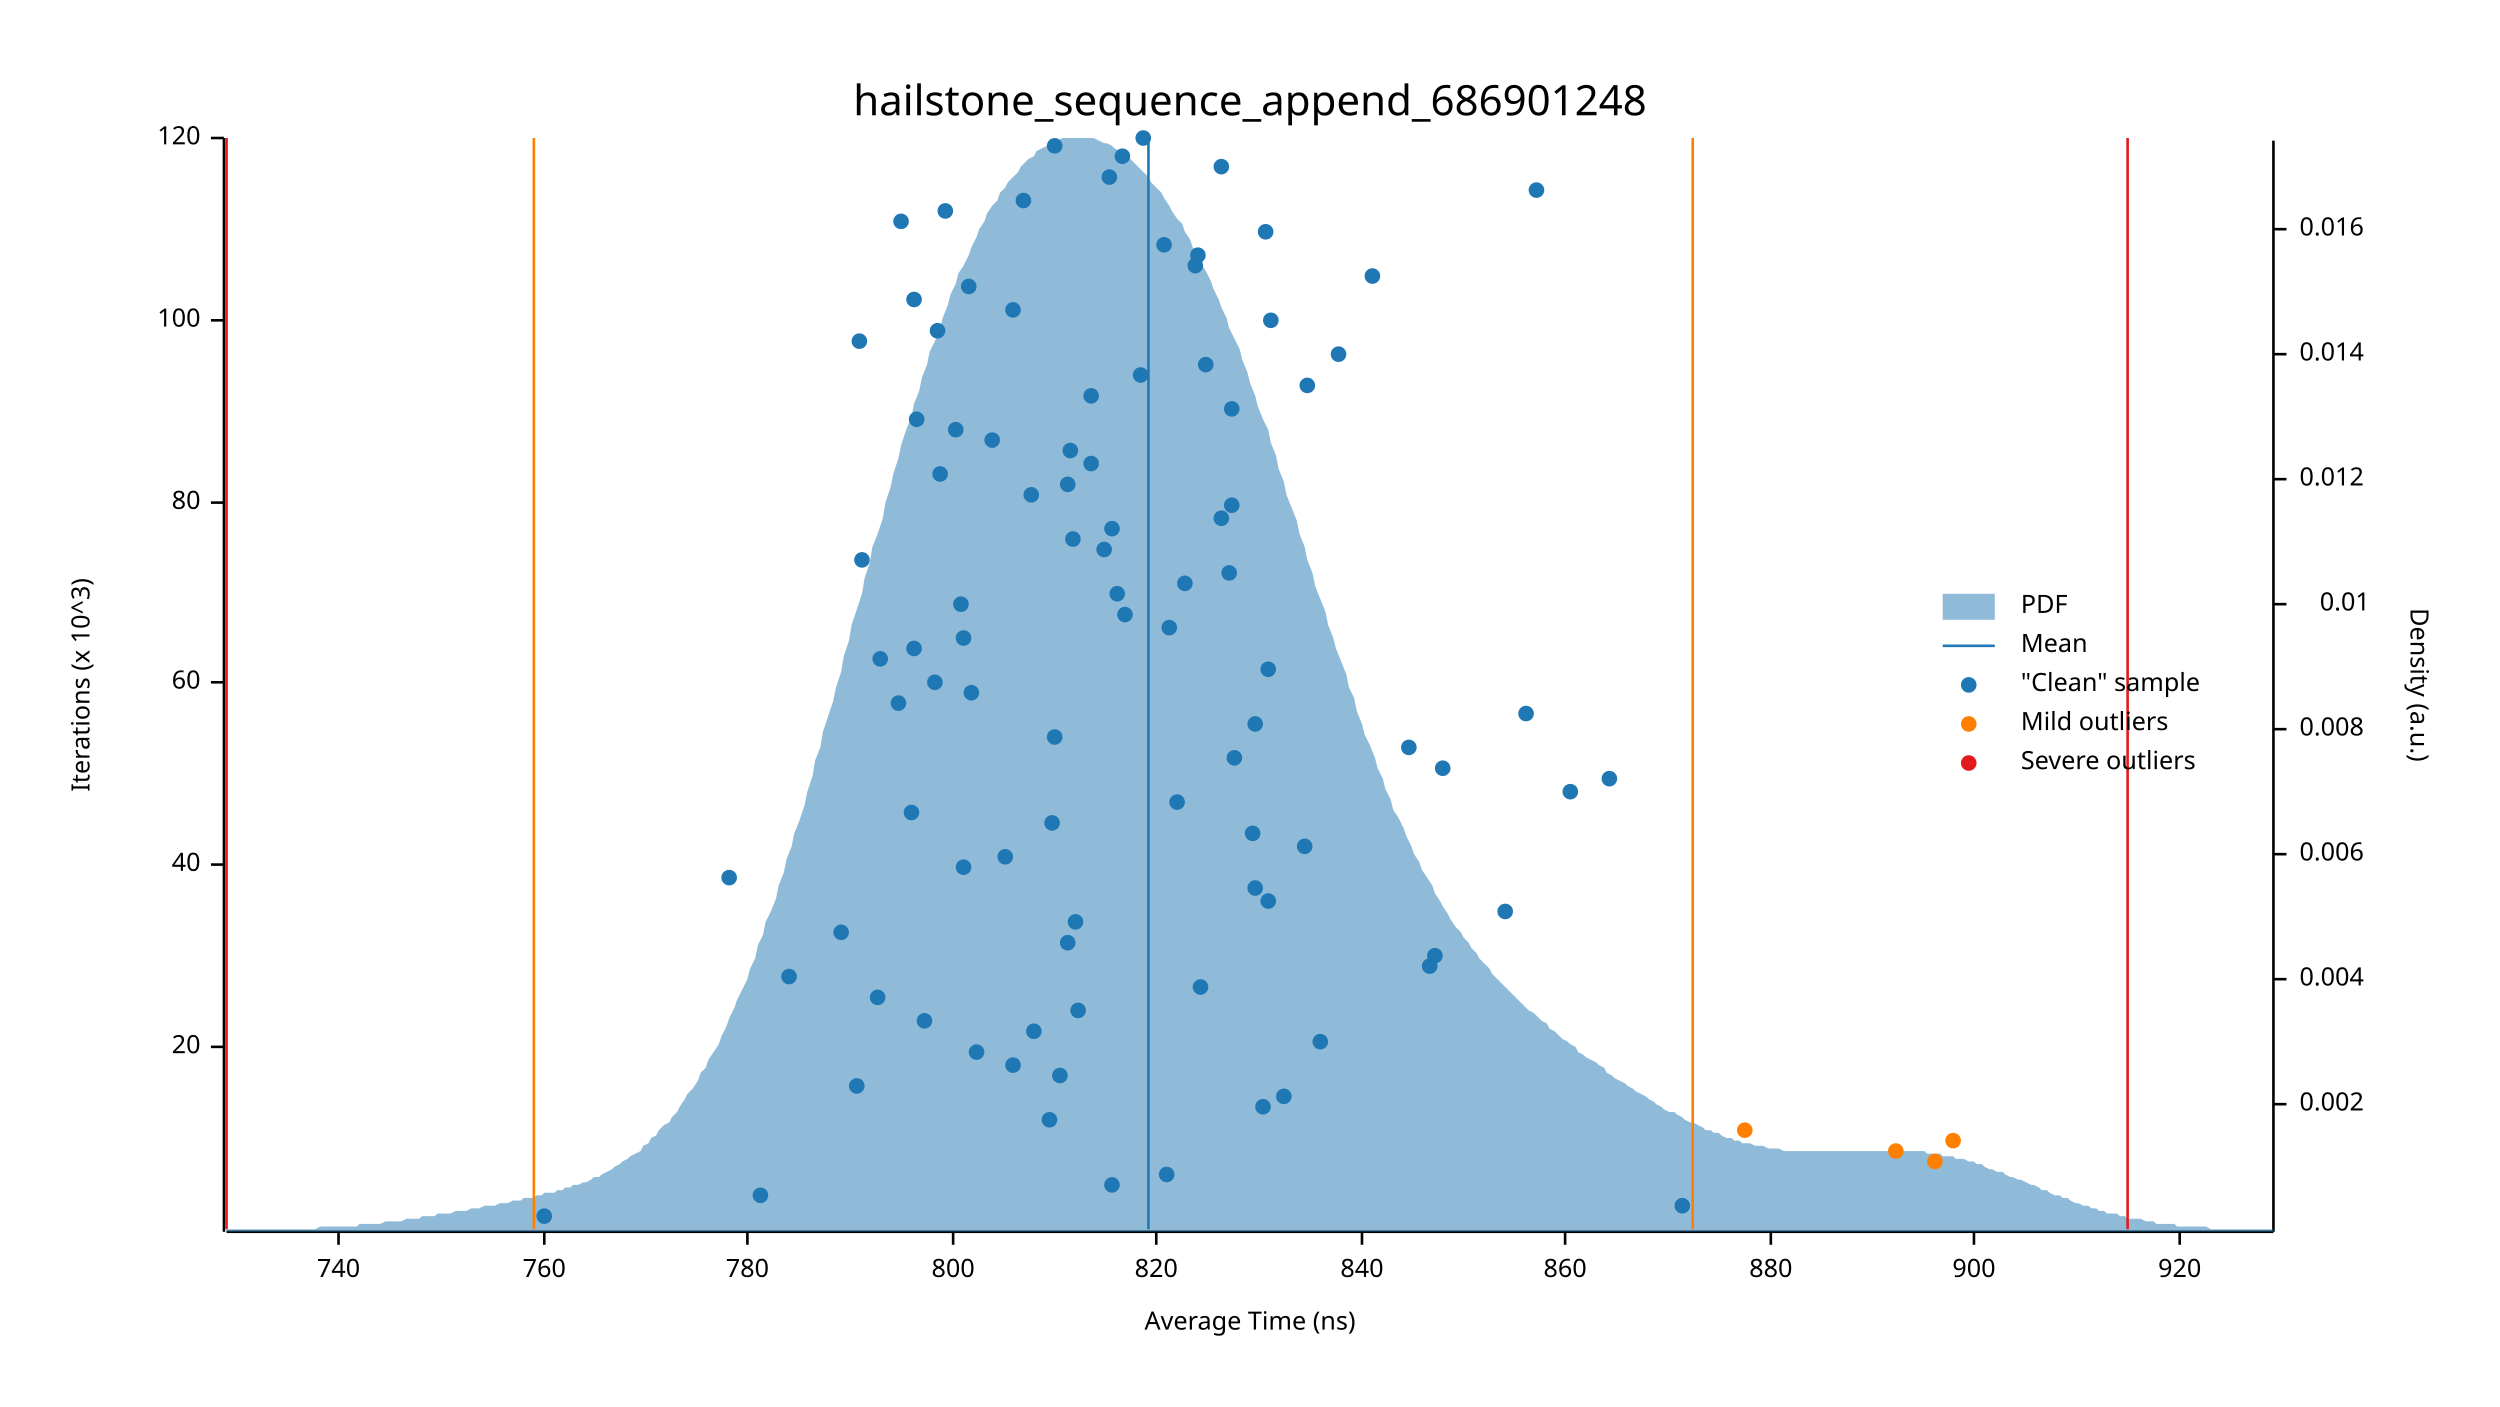
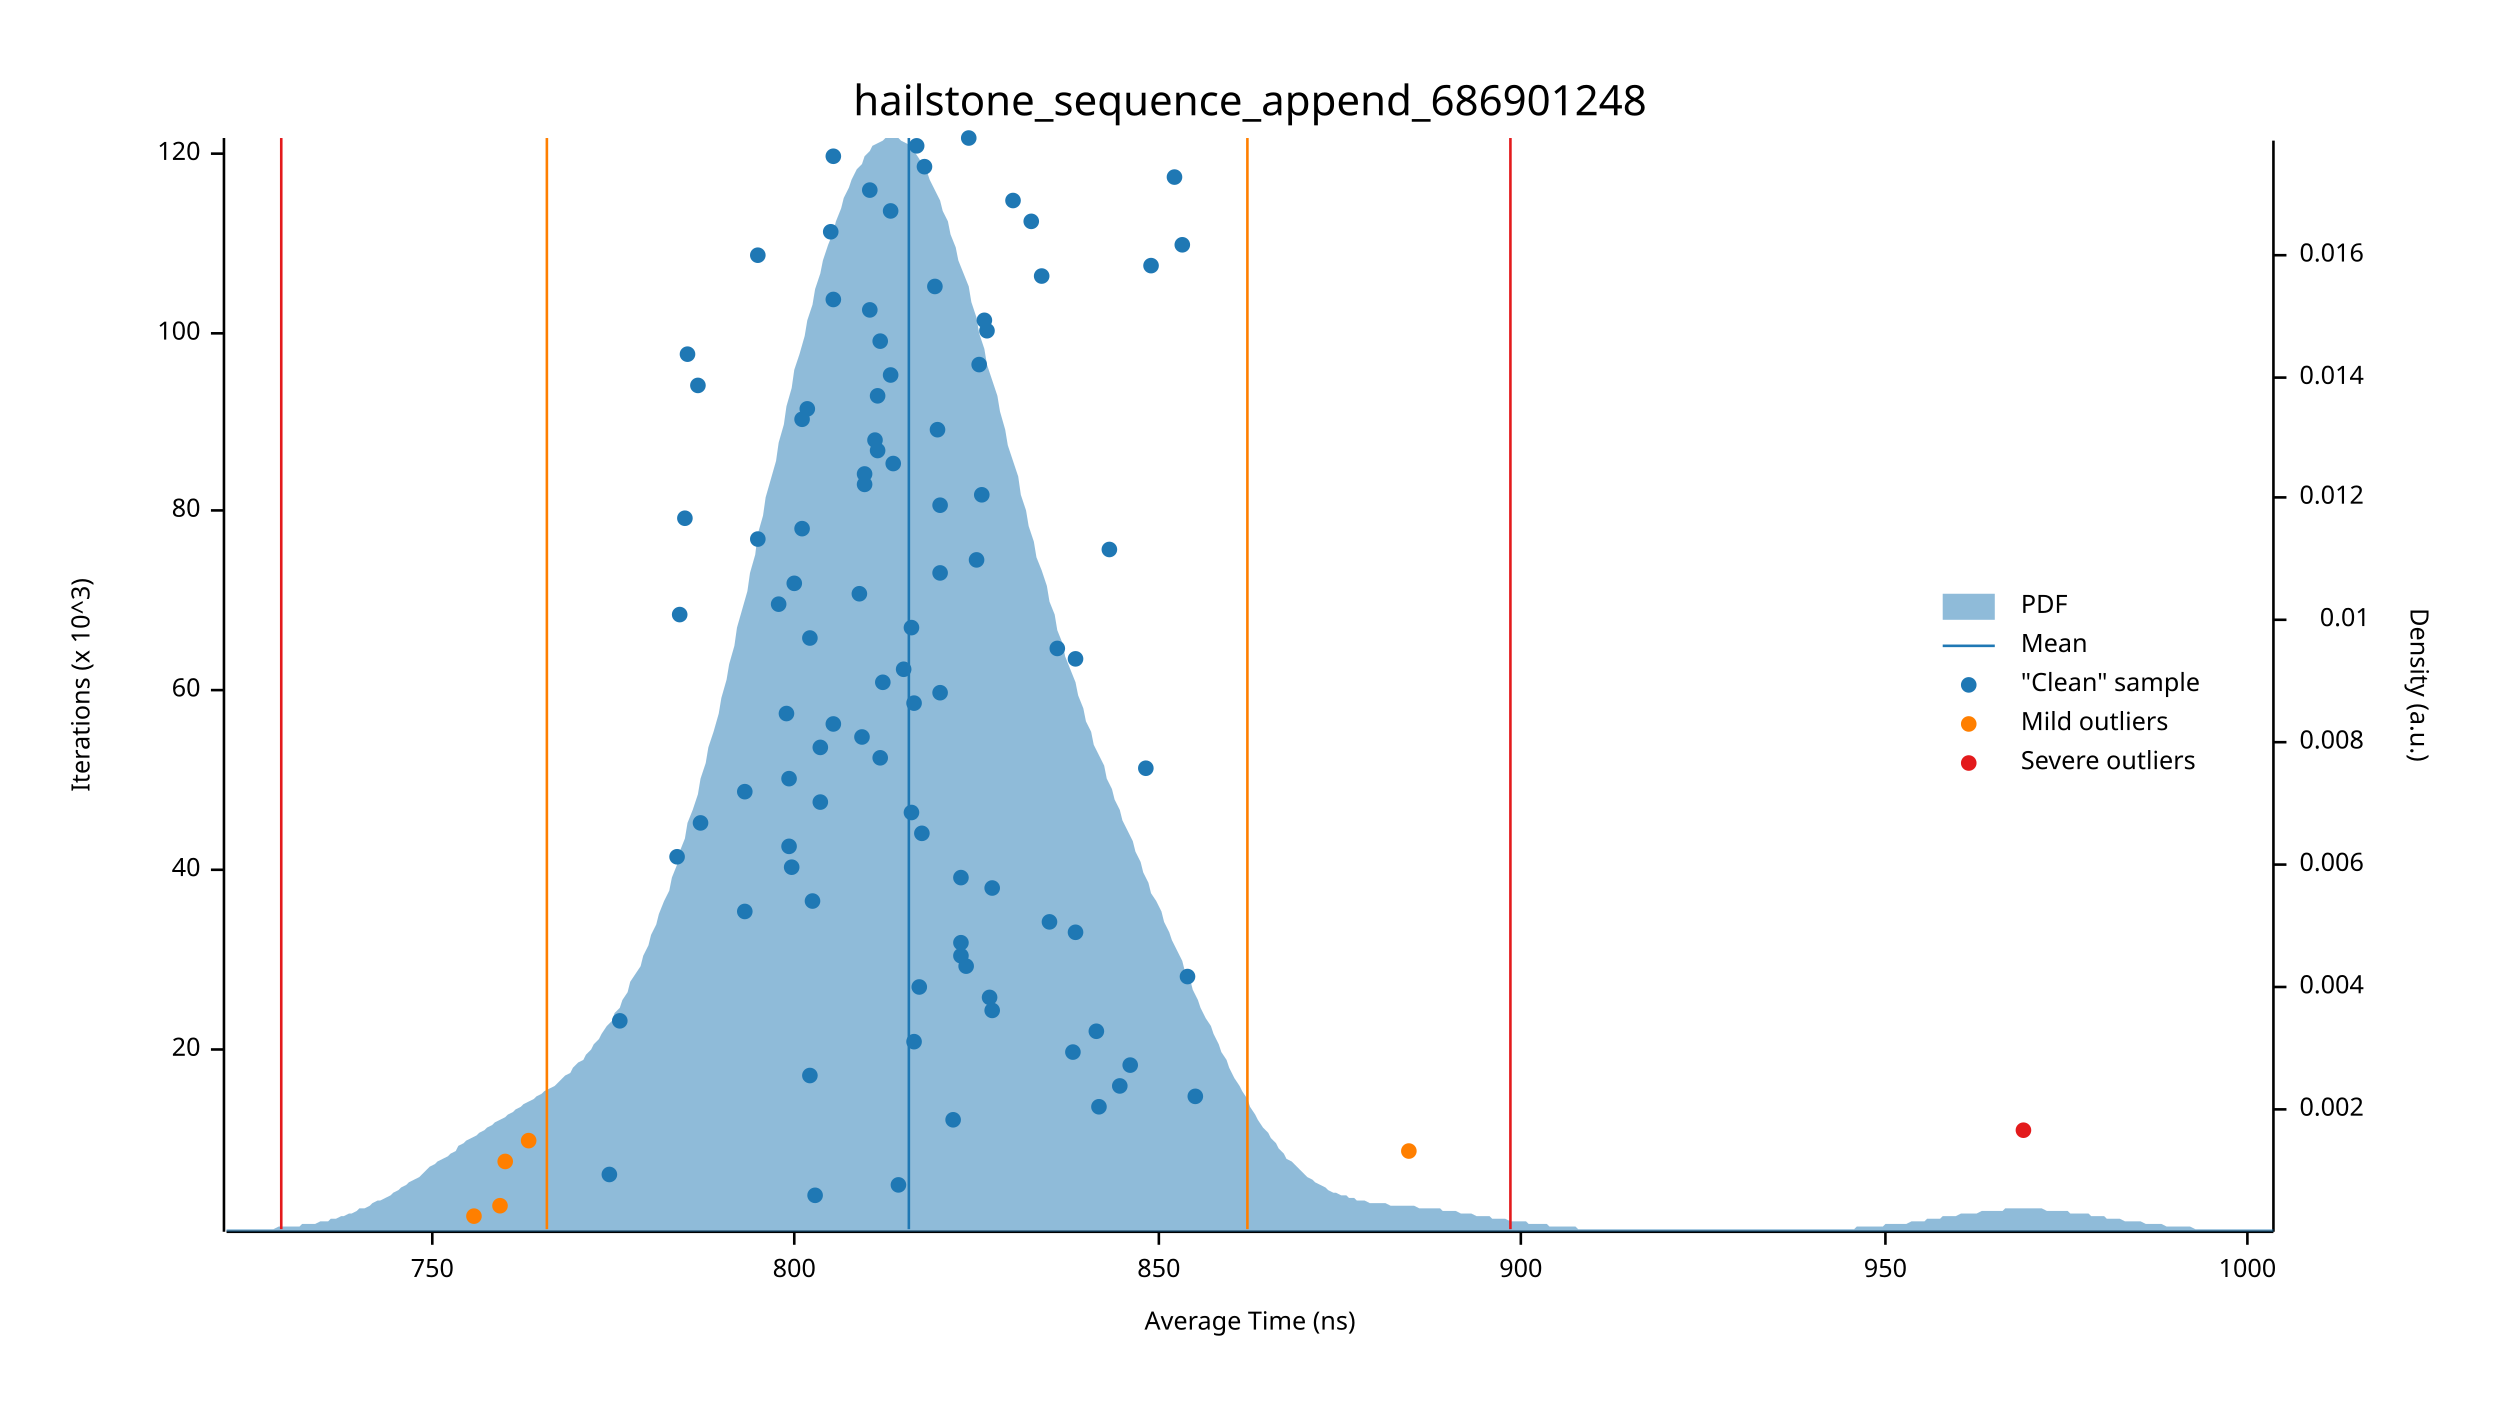
<svg xmlns="http://www.w3.org/2000/svg" width="960" height="540" viewBox="0 0 960 540">
  <text x="480" y="32" dy="0.76em" text-anchor="middle" font-family="sans-serif" font-size="16.129" opacity="1" fill="#000000">
hailstone_sequence_append_686901248
</text>
  <text x="27" y="263" dy="0.76em" text-anchor="middle" font-family="sans-serif" font-size="9.677" opacity="1" fill="#000000" transform="rotate(270, 27, 263)">
Iterations (x 10^3)
</text>
  <text x="480" y="513" dy="-0.5ex" text-anchor="middle" font-family="sans-serif" font-size="9.677" opacity="1" fill="#000000">
Average Time (ns)
</text>
  <polyline fill="none" opacity="1" stroke="#000000" stroke-width="1" points="86,53 86,473 " />
-   <text x="77" y="402" dy="0.5ex" text-anchor="end" font-family="sans-serif" font-size="9.677" opacity="1" fill="#000000">
+   <text x="77" y="403" dy="0.5ex" text-anchor="end" font-family="sans-serif" font-size="9.677" opacity="1" fill="#000000">
20
</text>
-   <polyline fill="none" opacity="1" stroke="#000000" stroke-width="1" points="81,402 86,402 " />
-   <text x="77" y="332" dy="0.5ex" text-anchor="end" font-family="sans-serif" font-size="9.677" opacity="1" fill="#000000">
+   <polyline fill="none" opacity="1" stroke="#000000" stroke-width="1" points="81,403 86,403 " />
+   <text x="77" y="334" dy="0.5ex" text-anchor="end" font-family="sans-serif" font-size="9.677" opacity="1" fill="#000000">
40
</text>
-   <polyline fill="none" opacity="1" stroke="#000000" stroke-width="1" points="81,332 86,332 " />
-   <text x="77" y="262" dy="0.5ex" text-anchor="end" font-family="sans-serif" font-size="9.677" opacity="1" fill="#000000">
+   <polyline fill="none" opacity="1" stroke="#000000" stroke-width="1" points="81,334 86,334 " />
+   <text x="77" y="265" dy="0.5ex" text-anchor="end" font-family="sans-serif" font-size="9.677" opacity="1" fill="#000000">
60
</text>
-   <polyline fill="none" opacity="1" stroke="#000000" stroke-width="1" points="81,262 86,262 " />
-   <text x="77" y="193" dy="0.5ex" text-anchor="end" font-family="sans-serif" font-size="9.677" opacity="1" fill="#000000">
+   <polyline fill="none" opacity="1" stroke="#000000" stroke-width="1" points="81,265 86,265 " />
+   <text x="77" y="196" dy="0.5ex" text-anchor="end" font-family="sans-serif" font-size="9.677" opacity="1" fill="#000000">
80
</text>
-   <polyline fill="none" opacity="1" stroke="#000000" stroke-width="1" points="81,193 86,193 " />
-   <text x="77" y="123" dy="0.5ex" text-anchor="end" font-family="sans-serif" font-size="9.677" opacity="1" fill="#000000">
+   <polyline fill="none" opacity="1" stroke="#000000" stroke-width="1" points="81,196 86,196 " />
+   <text x="77" y="128" dy="0.5ex" text-anchor="end" font-family="sans-serif" font-size="9.677" opacity="1" fill="#000000">
100
</text>
-   <polyline fill="none" opacity="1" stroke="#000000" stroke-width="1" points="81,123 86,123 " />
-   <text x="77" y="53" dy="0.5ex" text-anchor="end" font-family="sans-serif" font-size="9.677" opacity="1" fill="#000000">
+   <polyline fill="none" opacity="1" stroke="#000000" stroke-width="1" points="81,128 86,128 " />
+   <text x="77" y="59" dy="0.5ex" text-anchor="end" font-family="sans-serif" font-size="9.677" opacity="1" fill="#000000">
120
</text>
-   <polyline fill="none" opacity="1" stroke="#000000" stroke-width="1" points="81,53 86,53 " />
+   <polyline fill="none" opacity="1" stroke="#000000" stroke-width="1" points="81,59 86,59 " />
  <polyline fill="none" opacity="1" stroke="#000000" stroke-width="1" points="87,473 873,473 " />
-   <text x="130" y="483" dy="0.76em" text-anchor="middle" font-family="sans-serif" font-size="9.677" opacity="1" fill="#000000">
- 740
- </text>
-   <polyline fill="none" opacity="1" stroke="#000000" stroke-width="1" points="130,473 130,478 " />
-   <text x="209" y="483" dy="0.76em" text-anchor="middle" font-family="sans-serif" font-size="9.677" opacity="1" fill="#000000">
- 760
- </text>
-   <polyline fill="none" opacity="1" stroke="#000000" stroke-width="1" points="209,473 209,478 " />
-   <text x="287" y="483" dy="0.76em" text-anchor="middle" font-family="sans-serif" font-size="9.677" opacity="1" fill="#000000">
- 780
- </text>
-   <polyline fill="none" opacity="1" stroke="#000000" stroke-width="1" points="287,473 287,478 " />
-   <text x="366" y="483" dy="0.76em" text-anchor="middle" font-family="sans-serif" font-size="9.677" opacity="1" fill="#000000">
+   <text x="166" y="483" dy="0.76em" text-anchor="middle" font-family="sans-serif" font-size="9.677" opacity="1" fill="#000000">
+ 750
+ </text>
+   <polyline fill="none" opacity="1" stroke="#000000" stroke-width="1" points="166,473 166,478 " />
+   <text x="305" y="483" dy="0.76em" text-anchor="middle" font-family="sans-serif" font-size="9.677" opacity="1" fill="#000000">
800
</text>
-   <polyline fill="none" opacity="1" stroke="#000000" stroke-width="1" points="366,473 366,478 " />
-   <text x="444" y="483" dy="0.76em" text-anchor="middle" font-family="sans-serif" font-size="9.677" opacity="1" fill="#000000">
- 820
- </text>
-   <polyline fill="none" opacity="1" stroke="#000000" stroke-width="1" points="444,473 444,478 " />
-   <text x="523" y="483" dy="0.76em" text-anchor="middle" font-family="sans-serif" font-size="9.677" opacity="1" fill="#000000">
- 840
- </text>
-   <polyline fill="none" opacity="1" stroke="#000000" stroke-width="1" points="523,473 523,478 " />
-   <text x="601" y="483" dy="0.76em" text-anchor="middle" font-family="sans-serif" font-size="9.677" opacity="1" fill="#000000">
- 860
- </text>
-   <polyline fill="none" opacity="1" stroke="#000000" stroke-width="1" points="601,473 601,478 " />
-   <text x="680" y="483" dy="0.76em" text-anchor="middle" font-family="sans-serif" font-size="9.677" opacity="1" fill="#000000">
- 880
- </text>
-   <polyline fill="none" opacity="1" stroke="#000000" stroke-width="1" points="680,473 680,478 " />
-   <text x="758" y="483" dy="0.76em" text-anchor="middle" font-family="sans-serif" font-size="9.677" opacity="1" fill="#000000">
+   <polyline fill="none" opacity="1" stroke="#000000" stroke-width="1" points="305,473 305,478 " />
+   <text x="445" y="483" dy="0.76em" text-anchor="middle" font-family="sans-serif" font-size="9.677" opacity="1" fill="#000000">
+ 850
+ </text>
+   <polyline fill="none" opacity="1" stroke="#000000" stroke-width="1" points="445,473 445,478 " />
+   <text x="584" y="483" dy="0.76em" text-anchor="middle" font-family="sans-serif" font-size="9.677" opacity="1" fill="#000000">
900
</text>
-   <polyline fill="none" opacity="1" stroke="#000000" stroke-width="1" points="758,473 758,478 " />
-   <text x="837" y="483" dy="0.76em" text-anchor="middle" font-family="sans-serif" font-size="9.677" opacity="1" fill="#000000">
- 920
- </text>
-   <polyline fill="none" opacity="1" stroke="#000000" stroke-width="1" points="837,473 837,478 " />
+   <polyline fill="none" opacity="1" stroke="#000000" stroke-width="1" points="584,473 584,478 " />
+   <text x="724" y="483" dy="0.76em" text-anchor="middle" font-family="sans-serif" font-size="9.677" opacity="1" fill="#000000">
+ 950
+ </text>
+   <polyline fill="none" opacity="1" stroke="#000000" stroke-width="1" points="724,473 724,478 " />
+   <text x="863" y="483" dy="0.76em" text-anchor="middle" font-family="sans-serif" font-size="9.677" opacity="1" fill="#000000">
+ 1000
+ </text>
+   <polyline fill="none" opacity="1" stroke="#000000" stroke-width="1" points="863,473 863,478 " />
  <text x="933" y="263" dy="0.76em" text-anchor="middle" font-family="sans-serif" font-size="9.677" opacity="1" fill="#000000" transform="rotate(90, 933, 263)">
Density (a.u.)
</text>
  <polyline fill="none" opacity="1" stroke="#000000" stroke-width="1" points="873,54 873,473 " />
-   <text x="883" y="424" dy="0.5ex" text-anchor="start" font-family="sans-serif" font-size="9.677" opacity="1" fill="#000000">
+   <text x="883" y="426" dy="0.5ex" text-anchor="start" font-family="sans-serif" font-size="9.677" opacity="1" fill="#000000">
0.002
</text>
-   <polyline fill="none" opacity="1" stroke="#000000" stroke-width="1" points="873,424 878,424 " />
-   <text x="883" y="376" dy="0.5ex" text-anchor="start" font-family="sans-serif" font-size="9.677" opacity="1" fill="#000000">
+   <polyline fill="none" opacity="1" stroke="#000000" stroke-width="1" points="873,426 878,426 " />
+   <text x="883" y="379" dy="0.5ex" text-anchor="start" font-family="sans-serif" font-size="9.677" opacity="1" fill="#000000">
0.004
</text>
-   <polyline fill="none" opacity="1" stroke="#000000" stroke-width="1" points="873,376 878,376 " />
-   <text x="883" y="328" dy="0.5ex" text-anchor="start" font-family="sans-serif" font-size="9.677" opacity="1" fill="#000000">
+   <polyline fill="none" opacity="1" stroke="#000000" stroke-width="1" points="873,379 878,379 " />
+   <text x="883" y="332" dy="0.5ex" text-anchor="start" font-family="sans-serif" font-size="9.677" opacity="1" fill="#000000">
0.006
</text>
-   <polyline fill="none" opacity="1" stroke="#000000" stroke-width="1" points="873,328 878,328 " />
-   <text x="883" y="280" dy="0.5ex" text-anchor="start" font-family="sans-serif" font-size="9.677" opacity="1" fill="#000000">
+   <polyline fill="none" opacity="1" stroke="#000000" stroke-width="1" points="873,332 878,332 " />
+   <text x="883" y="285" dy="0.5ex" text-anchor="start" font-family="sans-serif" font-size="9.677" opacity="1" fill="#000000">
0.008
</text>
-   <polyline fill="none" opacity="1" stroke="#000000" stroke-width="1" points="873,280 878,280 " />
-   <text x="910" y="232" dy="0.5ex" text-anchor="end" font-family="sans-serif" font-size="9.677" opacity="1" fill="#000000">
+   <polyline fill="none" opacity="1" stroke="#000000" stroke-width="1" points="873,285 878,285 " />
+   <text x="910" y="238" dy="0.5ex" text-anchor="end" font-family="sans-serif" font-size="9.677" opacity="1" fill="#000000">
0.01
</text>
-   <polyline fill="none" opacity="1" stroke="#000000" stroke-width="1" points="873,232 878,232 " />
-   <text x="883" y="184" dy="0.5ex" text-anchor="start" font-family="sans-serif" font-size="9.677" opacity="1" fill="#000000">
+   <polyline fill="none" opacity="1" stroke="#000000" stroke-width="1" points="873,238 878,238 " />
+   <text x="883" y="191" dy="0.5ex" text-anchor="start" font-family="sans-serif" font-size="9.677" opacity="1" fill="#000000">
0.012
</text>
-   <polyline fill="none" opacity="1" stroke="#000000" stroke-width="1" points="873,184 878,184 " />
-   <text x="883" y="136" dy="0.5ex" text-anchor="start" font-family="sans-serif" font-size="9.677" opacity="1" fill="#000000">
+   <polyline fill="none" opacity="1" stroke="#000000" stroke-width="1" points="873,191 878,191 " />
+   <text x="883" y="145" dy="0.5ex" text-anchor="start" font-family="sans-serif" font-size="9.677" opacity="1" fill="#000000">
0.014
</text>
-   <polyline fill="none" opacity="1" stroke="#000000" stroke-width="1" points="873,136 878,136 " />
-   <text x="883" y="88" dy="0.5ex" text-anchor="start" font-family="sans-serif" font-size="9.677" opacity="1" fill="#000000">
+   <polyline fill="none" opacity="1" stroke="#000000" stroke-width="1" points="873,145 878,145 " />
+   <text x="883" y="98" dy="0.5ex" text-anchor="start" font-family="sans-serif" font-size="9.677" opacity="1" fill="#000000">
0.016
</text>
-   <polyline fill="none" opacity="1" stroke="#000000" stroke-width="1" points="873,88 878,88 " />
-   <polygon opacity="0.5" fill="#1F78B4" points="87,472 88,472 90,472 91,472 93,472 94,472 96,472 98,472 99,472 101,472 102,472 104,472 105,472 107,472 109,472 110,472 112,472 113,472 115,472 116,472 118,472 120,472 121,472 123,471 124,471 126,471 127,471 129,471 131,471 132,471 134,471 135,471 137,471 138,470 140,470 142,470 143,470 145,470 146,470 148,469 150,469 151,469 153,469 154,469 156,468 157,468 159,468 161,468 162,467 164,467 165,467 167,467 168,466 170,466 172,466 173,466 175,465 176,465 178,465 179,465 181,464 183,464 184,464 186,463 187,463 189,463 190,463 192,462 194,462 195,462 197,461 198,461 200,461 201,460 203,460 205,460 206,459 208,459 209,458 211,458 213,458 214,457 216,457 217,456 219,456 220,455 222,455 224,454 225,454 227,453 228,452 230,452 231,451 233,450 235,449 236,448 238,447 239,446 241,445 242,444 244,443 246,442 247,440 249,439 250,437 252,436 253,434 255,432 257,431 258,429 260,427 261,425 263,422 264,420 266,418 268,415 269,412 271,410 272,407 274,404 276,401 277,398 279,394 280,391 282,387 283,384 285,380 287,376 288,372 290,368 291,363 293,359 294,354 296,350 298,345 299,340 301,335 302,330 304,325 305,320 307,315 309,309 310,304 312,298 313,292 315,287 316,281 318,275 320,269 321,264 323,258 324,252 326,246 327,240 329,234 331,228 332,222 334,216 335,210 337,205 339,199 340,193 342,187 343,182 345,176 346,171 348,165 350,160 351,155 353,150 354,145 356,140 357,135 359,131 361,126 362,122 364,117 365,113 367,109 368,105 370,102 372,98 373,95 375,91 376,88 378,85 379,82 381,79 383,77 384,74 386,72 387,70 389,68 391,66 392,64 394,62 395,61 397,60 398,58 400,57 402,56 403,55 405,55 406,54 408,53 409,53 411,53 413,53 414,53 416,53 417,53 419,53 420,53 422,54 424,55 425,55 427,56 428,57 430,58 431,59 433,60 435,62 436,63 438,65 439,66 441,68 442,70 444,72 446,74 447,76 449,79 450,81 452,84 454,86 455,89 457,92 458,95 460,98 461,101 463,104 465,108 466,111 468,115 469,118 471,122 472,126 474,130 476,134 477,138 479,143 480,147 482,152 483,156 485,161 487,165 488,170 490,175 491,180 493,185 494,190 496,195 498,200 499,205 501,210 502,215 504,220 505,225 507,230 509,235 510,240 512,245 513,249 515,254 517,259 518,264 520,268 521,273 523,278 524,282 526,286 528,291 529,295 531,299 532,303 534,307 535,311 537,314 539,318 540,321 542,325 543,328 545,331 546,334 548,337 550,340 551,343 553,346 554,348 556,351 557,353 559,356 561,358 562,360 564,362 565,364 567,366 568,368 570,370 572,372 573,374 575,376 576,377 578,379 580,381 581,382 583,384 584,385 586,387 587,388 589,389 591,391 592,392 594,393 595,395 597,396 598,397 600,399 602,400 603,401 605,402 606,404 608,405 609,406 611,407 613,408 614,409 616,410 617,412 619,413 620,414 622,415 624,416 625,417 627,418 628,419 630,420 632,421 633,422 635,423 636,424 638,425 639,426 641,427 643,427 644,428 646,429 647,430 649,431 650,431 652,432 654,433 655,434 657,434 658,435 660,435 661,436 663,437 665,437 666,438 668,438 669,439 671,439 672,439 674,440 676,440 677,440 679,441 680,441 682,441 683,441 685,442 687,442 688,442 690,442 691,442 693,442 695,442 696,442 698,442 699,442 701,442 702,442 704,442 706,442 707,442 709,442 710,442 712,442 713,442 715,442 717,442 718,442 720,442 721,442 723,442 724,442 726,442 728,442 729,442 731,442 732,442 734,442 735,442 737,442 739,442 740,443 742,443 743,443 745,443 746,444 748,444 750,444 751,445 753,445 754,445 756,446 758,446 759,447 761,447 762,448 764,449 765,449 767,450 769,450 770,451 772,452 773,452 775,453 776,453 778,454 780,455 781,455 783,456 784,457 786,457 787,458 789,459 791,459 792,460 794,460 795,461 797,462 798,462 800,463 802,463 803,464 805,464 806,465 808,465 809,466 811,466 813,466 814,467 816,467 817,468 819,468 821,468 822,468 824,469 825,469 827,469 828,470 830,470 832,470 833,470 835,470 836,471 838,471 839,471 841,471 843,471 844,471 846,471 847,471 849,472 850,472 852,472 854,472 855,472 857,472 858,472 860,472 861,472 863,472 865,472 866,472 868,472 869,472 871,472 873,472 873,473 87,473 " />
-   <polyline fill="none" opacity="1" stroke="#1F78B4" stroke-width="1" points="441,472 441,53 " />
-   <polyline fill="none" opacity="1" stroke="#FF7F00" stroke-width="1" points="205,472 205,53 " />
-   <polyline fill="none" opacity="1" stroke="#FF7F00" stroke-width="1" points="650,472 650,53 " />
-   <polyline fill="none" opacity="1" stroke="#E31A1C" stroke-width="1" points="87,472 87,53 " />
-   <polyline fill="none" opacity="1" stroke="#E31A1C" stroke-width="1" points="817,472 817,53 " />
-   <circle cx="209" cy="467" r="3" opacity="1" fill="#1F78B4" stroke="none" stroke-width="1" />
-   <circle cx="646" cy="463" r="3" opacity="1" fill="#1F78B4" stroke="none" stroke-width="1" />
-   <circle cx="292" cy="459" r="3" opacity="1" fill="#1F78B4" stroke="none" stroke-width="1" />
-   <circle cx="427" cy="455" r="3" opacity="1" fill="#1F78B4" stroke="none" stroke-width="1" />
-   <circle cx="448" cy="451" r="3" opacity="1" fill="#1F78B4" stroke="none" stroke-width="1" />
-   <circle cx="403" cy="430" r="3" opacity="1" fill="#1F78B4" stroke="none" stroke-width="1" />
-   <circle cx="485" cy="425" r="3" opacity="1" fill="#1F78B4" stroke="none" stroke-width="1" />
-   <circle cx="493" cy="421" r="3" opacity="1" fill="#1F78B4" stroke="none" stroke-width="1" />
-   <circle cx="329" cy="417" r="3" opacity="1" fill="#1F78B4" stroke="none" stroke-width="1" />
-   <circle cx="407" cy="413" r="3" opacity="1" fill="#1F78B4" stroke="none" stroke-width="1" />
-   <circle cx="389" cy="409" r="3" opacity="1" fill="#1F78B4" stroke="none" stroke-width="1" />
-   <circle cx="375" cy="404" r="3" opacity="1" fill="#1F78B4" stroke="none" stroke-width="1" />
-   <circle cx="507" cy="400" r="3" opacity="1" fill="#1F78B4" stroke="none" stroke-width="1" />
-   <circle cx="397" cy="396" r="3" opacity="1" fill="#1F78B4" stroke="none" stroke-width="1" />
-   <circle cx="355" cy="392" r="3" opacity="1" fill="#1F78B4" stroke="none" stroke-width="1" />
-   <circle cx="414" cy="388" r="3" opacity="1" fill="#1F78B4" stroke="none" stroke-width="1" />
-   <circle cx="337" cy="383" r="3" opacity="1" fill="#1F78B4" stroke="none" stroke-width="1" />
-   <circle cx="461" cy="379" r="3" opacity="1" fill="#1F78B4" stroke="none" stroke-width="1" />
-   <circle cx="303" cy="375" r="3" opacity="1" fill="#1F78B4" stroke="none" stroke-width="1" />
-   <circle cx="549" cy="371" r="3" opacity="1" fill="#1F78B4" stroke="none" stroke-width="1" />
-   <circle cx="551" cy="367" r="3" opacity="1" fill="#1F78B4" stroke="none" stroke-width="1" />
-   <circle cx="410" cy="362" r="3" opacity="1" fill="#1F78B4" stroke="none" stroke-width="1" />
-   <circle cx="323" cy="358" r="3" opacity="1" fill="#1F78B4" stroke="none" stroke-width="1" />
-   <circle cx="413" cy="354" r="3" opacity="1" fill="#1F78B4" stroke="none" stroke-width="1" />
-   <circle cx="578" cy="350" r="3" opacity="1" fill="#1F78B4" stroke="none" stroke-width="1" />
-   <circle cx="487" cy="346" r="3" opacity="1" fill="#1F78B4" stroke="none" stroke-width="1" />
-   <circle cx="482" cy="341" r="3" opacity="1" fill="#1F78B4" stroke="none" stroke-width="1" />
-   <circle cx="280" cy="337" r="3" opacity="1" fill="#1F78B4" stroke="none" stroke-width="1" />
-   <circle cx="370" cy="333" r="3" opacity="1" fill="#1F78B4" stroke="none" stroke-width="1" />
-   <circle cx="386" cy="329" r="3" opacity="1" fill="#1F78B4" stroke="none" stroke-width="1" />
-   <circle cx="501" cy="325" r="3" opacity="1" fill="#1F78B4" stroke="none" stroke-width="1" />
-   <circle cx="481" cy="320" r="3" opacity="1" fill="#1F78B4" stroke="none" stroke-width="1" />
-   <circle cx="404" cy="316" r="3" opacity="1" fill="#1F78B4" stroke="none" stroke-width="1" />
+   <polyline fill="none" opacity="1" stroke="#000000" stroke-width="1" points="873,98 878,98 " />
+   <polygon opacity="0.5" fill="#1F78B4" points="87,472 88,472 90,472 91,472 93,472 94,472 96,472 98,472 99,472 101,472 102,472 104,472 105,472 107,471 109,471 110,471 112,471 113,471 115,471 116,470 118,470 120,470 121,470 123,469 124,469 126,469 127,468 129,468 131,467 132,467 134,466 135,466 137,465 138,464 140,464 142,463 143,462 145,461 146,461 148,460 150,459 151,458 153,457 154,456 156,455 157,454 159,453 161,452 162,451 164,449 165,448 167,447 168,446 170,445 172,444 173,443 175,442 176,440 178,439 179,438 181,437 183,436 184,435 186,434 187,433 189,432 190,431 192,430 194,429 195,428 197,427 198,426 200,425 201,424 203,423 205,422 206,421 208,420 209,419 211,418 213,417 214,416 216,414 217,413 219,412 220,410 222,408 224,407 225,405 227,403 228,401 230,399 231,397 233,394 235,392 236,389 238,387 239,384 241,381 242,377 244,374 246,371 247,367 249,363 250,359 252,355 253,351 255,346 257,342 258,337 260,332 261,327 263,322 264,316 266,311 268,305 269,299 271,293 272,287 274,281 276,274 277,268 279,261 280,255 282,248 283,241 285,234 287,227 288,220 290,213 291,205 293,198 294,191 296,184 298,177 299,170 301,163 302,156 304,149 305,142 307,136 309,129 310,123 312,117 313,111 315,105 316,100 318,94 320,89 321,85 323,80 324,76 326,72 327,69 329,65 331,63 332,60 334,58 335,56 337,55 339,54 340,53 342,53 343,53 345,53 346,54 348,55 350,56 351,58 353,61 354,63 356,66 357,69 359,73 361,77 362,81 364,85 365,90 367,95 368,100 370,105 372,110 373,116 375,122 376,128 378,134 379,140 381,146 383,152 384,158 386,165 387,171 389,177 391,183 392,190 394,196 395,202 397,208 398,214 400,219 402,225 403,231 405,236 406,242 408,247 409,252 411,257 413,262 414,267 416,272 417,277 419,281 420,286 422,290 424,294 425,299 427,303 428,307 430,311 431,315 433,319 435,323 436,327 438,331 439,335 441,339 442,343 444,346 446,350 447,354 449,358 450,361 452,365 454,369 455,373 457,376 458,380 460,384 461,387 463,391 465,394 466,397 468,401 469,404 471,407 472,410 474,414 476,417 477,419 479,422 480,425 482,428 483,430 485,433 487,435 488,437 490,439 491,441 493,443 494,445 496,446 498,448 499,449 501,451 502,452 504,453 505,454 507,455 509,456 510,457 512,458 513,458 515,459 517,459 518,460 520,460 521,461 523,461 524,461 526,462 528,462 529,462 531,462 532,462 534,463 535,463 537,463 539,463 540,463 542,463 543,463 545,464 546,464 548,464 550,464 551,464 553,464 554,465 556,465 557,465 559,465 561,466 562,466 564,466 565,466 567,467 568,467 570,467 572,467 573,468 575,468 576,468 578,468 580,469 581,469 583,469 584,469 586,469 587,470 589,470 591,470 592,470 594,470 595,471 597,471 598,471 600,471 602,471 603,471 605,471 606,472 608,472 609,472 611,472 613,472 614,472 616,472 617,472 619,472 620,472 622,472 624,472 625,472 627,472 628,472 630,472 632,472 633,472 635,472 636,472 638,472 639,472 641,472 643,472 644,472 646,472 647,472 649,472 650,472 652,472 654,472 655,472 657,472 658,472 660,472 661,472 663,472 665,472 666,472 668,472 669,472 671,472 672,472 674,472 676,472 677,472 679,472 680,472 682,472 683,472 685,472 687,472 688,472 690,472 691,472 693,472 695,472 696,472 698,472 699,472 701,472 702,472 704,472 706,472 707,472 709,472 710,472 712,472 713,471 715,471 717,471 718,471 720,471 721,471 723,471 724,470 726,470 728,470 729,470 731,470 732,470 734,469 735,469 737,469 739,469 740,468 742,468 743,468 745,468 746,467 748,467 750,467 751,467 753,466 754,466 756,466 758,466 759,466 761,465 762,465 764,465 765,465 767,465 769,465 770,464 772,464 773,464 775,464 776,464 778,464 780,464 781,464 783,464 784,464 786,465 787,465 789,465 791,465 792,465 794,465 795,466 797,466 798,466 800,466 802,466 803,467 805,467 806,467 808,467 809,468 811,468 813,468 814,468 816,469 817,469 819,469 821,469 822,469 824,470 825,470 827,470 828,470 830,470 832,471 833,471 835,471 836,471 838,471 839,471 841,471 843,472 844,472 846,472 847,472 849,472 850,472 852,472 854,472 855,472 857,472 858,472 860,472 861,472 863,472 865,472 866,472 868,472 869,472 871,472 873,472 873,473 87,473 " />
+   <polyline fill="none" opacity="1" stroke="#1F78B4" stroke-width="1" points="349,472 349,53 " />
+   <polyline fill="none" opacity="1" stroke="#FF7F00" stroke-width="1" points="210,472 210,53 " />
+   <polyline fill="none" opacity="1" stroke="#FF7F00" stroke-width="1" points="479,472 479,53 " />
+   <polyline fill="none" opacity="1" stroke="#E31A1C" stroke-width="1" points="108,472 108,53 " />
+   <polyline fill="none" opacity="1" stroke="#E31A1C" stroke-width="1" points="580,472 580,53 " />
+   <circle cx="313" cy="459" r="3" opacity="1" fill="#1F78B4" stroke="none" stroke-width="1" />
+   <circle cx="345" cy="455" r="3" opacity="1" fill="#1F78B4" stroke="none" stroke-width="1" />
+   <circle cx="234" cy="451" r="3" opacity="1" fill="#1F78B4" stroke="none" stroke-width="1" />
+   <circle cx="366" cy="430" r="3" opacity="1" fill="#1F78B4" stroke="none" stroke-width="1" />
+   <circle cx="422" cy="425" r="3" opacity="1" fill="#1F78B4" stroke="none" stroke-width="1" />
+   <circle cx="459" cy="421" r="3" opacity="1" fill="#1F78B4" stroke="none" stroke-width="1" />
+   <circle cx="430" cy="417" r="3" opacity="1" fill="#1F78B4" stroke="none" stroke-width="1" />
+   <circle cx="311" cy="413" r="3" opacity="1" fill="#1F78B4" stroke="none" stroke-width="1" />
+   <circle cx="434" cy="409" r="3" opacity="1" fill="#1F78B4" stroke="none" stroke-width="1" />
+   <circle cx="412" cy="404" r="3" opacity="1" fill="#1F78B4" stroke="none" stroke-width="1" />
+   <circle cx="351" cy="400" r="3" opacity="1" fill="#1F78B4" stroke="none" stroke-width="1" />
+   <circle cx="421" cy="396" r="3" opacity="1" fill="#1F78B4" stroke="none" stroke-width="1" />
+   <circle cx="238" cy="392" r="3" opacity="1" fill="#1F78B4" stroke="none" stroke-width="1" />
+   <circle cx="381" cy="388" r="3" opacity="1" fill="#1F78B4" stroke="none" stroke-width="1" />
+   <circle cx="380" cy="383" r="3" opacity="1" fill="#1F78B4" stroke="none" stroke-width="1" />
+   <circle cx="353" cy="379" r="3" opacity="1" fill="#1F78B4" stroke="none" stroke-width="1" />
+   <circle cx="456" cy="375" r="3" opacity="1" fill="#1F78B4" stroke="none" stroke-width="1" />
+   <circle cx="371" cy="371" r="3" opacity="1" fill="#1F78B4" stroke="none" stroke-width="1" />
+   <circle cx="369" cy="367" r="3" opacity="1" fill="#1F78B4" stroke="none" stroke-width="1" />
+   <circle cx="369" cy="362" r="3" opacity="1" fill="#1F78B4" stroke="none" stroke-width="1" />
+   <circle cx="413" cy="358" r="3" opacity="1" fill="#1F78B4" stroke="none" stroke-width="1" />
+   <circle cx="403" cy="354" r="3" opacity="1" fill="#1F78B4" stroke="none" stroke-width="1" />
+   <circle cx="286" cy="350" r="3" opacity="1" fill="#1F78B4" stroke="none" stroke-width="1" />
+   <circle cx="312" cy="346" r="3" opacity="1" fill="#1F78B4" stroke="none" stroke-width="1" />
+   <circle cx="381" cy="341" r="3" opacity="1" fill="#1F78B4" stroke="none" stroke-width="1" />
+   <circle cx="369" cy="337" r="3" opacity="1" fill="#1F78B4" stroke="none" stroke-width="1" />
+   <circle cx="304" cy="333" r="3" opacity="1" fill="#1F78B4" stroke="none" stroke-width="1" />
+   <circle cx="260" cy="329" r="3" opacity="1" fill="#1F78B4" stroke="none" stroke-width="1" />
+   <circle cx="303" cy="325" r="3" opacity="1" fill="#1F78B4" stroke="none" stroke-width="1" />
+   <circle cx="354" cy="320" r="3" opacity="1" fill="#1F78B4" stroke="none" stroke-width="1" />
+   <circle cx="269" cy="316" r="3" opacity="1" fill="#1F78B4" stroke="none" stroke-width="1" />
  <circle cx="350" cy="312" r="3" opacity="1" fill="#1F78B4" stroke="none" stroke-width="1" />
-   <circle cx="452" cy="308" r="3" opacity="1" fill="#1F78B4" stroke="none" stroke-width="1" />
-   <circle cx="603" cy="304" r="3" opacity="1" fill="#1F78B4" stroke="none" stroke-width="1" />
-   <circle cx="618" cy="299" r="3" opacity="1" fill="#1F78B4" stroke="none" stroke-width="1" />
-   <circle cx="554" cy="295" r="3" opacity="1" fill="#1F78B4" stroke="none" stroke-width="1" />
-   <circle cx="474" cy="291" r="3" opacity="1" fill="#1F78B4" stroke="none" stroke-width="1" />
-   <circle cx="541" cy="287" r="3" opacity="1" fill="#1F78B4" stroke="none" stroke-width="1" />
-   <circle cx="405" cy="283" r="3" opacity="1" fill="#1F78B4" stroke="none" stroke-width="1" />
-   <circle cx="482" cy="278" r="3" opacity="1" fill="#1F78B4" stroke="none" stroke-width="1" />
-   <circle cx="586" cy="274" r="3" opacity="1" fill="#1F78B4" stroke="none" stroke-width="1" />
-   <circle cx="345" cy="270" r="3" opacity="1" fill="#1F78B4" stroke="none" stroke-width="1" />
-   <circle cx="373" cy="266" r="3" opacity="1" fill="#1F78B4" stroke="none" stroke-width="1" />
-   <circle cx="359" cy="262" r="3" opacity="1" fill="#1F78B4" stroke="none" stroke-width="1" />
-   <circle cx="487" cy="257" r="3" opacity="1" fill="#1F78B4" stroke="none" stroke-width="1" />
-   <circle cx="338" cy="253" r="3" opacity="1" fill="#1F78B4" stroke="none" stroke-width="1" />
-   <circle cx="351" cy="249" r="3" opacity="1" fill="#1F78B4" stroke="none" stroke-width="1" />
-   <circle cx="370" cy="245" r="3" opacity="1" fill="#1F78B4" stroke="none" stroke-width="1" />
-   <circle cx="449" cy="241" r="3" opacity="1" fill="#1F78B4" stroke="none" stroke-width="1" />
-   <circle cx="432" cy="236" r="3" opacity="1" fill="#1F78B4" stroke="none" stroke-width="1" />
-   <circle cx="369" cy="232" r="3" opacity="1" fill="#1F78B4" stroke="none" stroke-width="1" />
-   <circle cx="429" cy="228" r="3" opacity="1" fill="#1F78B4" stroke="none" stroke-width="1" />
-   <circle cx="455" cy="224" r="3" opacity="1" fill="#1F78B4" stroke="none" stroke-width="1" />
-   <circle cx="472" cy="220" r="3" opacity="1" fill="#1F78B4" stroke="none" stroke-width="1" />
-   <circle cx="331" cy="215" r="3" opacity="1" fill="#1F78B4" stroke="none" stroke-width="1" />
-   <circle cx="424" cy="211" r="3" opacity="1" fill="#1F78B4" stroke="none" stroke-width="1" />
-   <circle cx="412" cy="207" r="3" opacity="1" fill="#1F78B4" stroke="none" stroke-width="1" />
-   <circle cx="427" cy="203" r="3" opacity="1" fill="#1F78B4" stroke="none" stroke-width="1" />
-   <circle cx="469" cy="199" r="3" opacity="1" fill="#1F78B4" stroke="none" stroke-width="1" />
-   <circle cx="473" cy="194" r="3" opacity="1" fill="#1F78B4" stroke="none" stroke-width="1" />
-   <circle cx="396" cy="190" r="3" opacity="1" fill="#1F78B4" stroke="none" stroke-width="1" />
-   <circle cx="410" cy="186" r="3" opacity="1" fill="#1F78B4" stroke="none" stroke-width="1" />
-   <circle cx="361" cy="182" r="3" opacity="1" fill="#1F78B4" stroke="none" stroke-width="1" />
-   <circle cx="419" cy="178" r="3" opacity="1" fill="#1F78B4" stroke="none" stroke-width="1" />
-   <circle cx="411" cy="173" r="3" opacity="1" fill="#1F78B4" stroke="none" stroke-width="1" />
-   <circle cx="381" cy="169" r="3" opacity="1" fill="#1F78B4" stroke="none" stroke-width="1" />
-   <circle cx="367" cy="165" r="3" opacity="1" fill="#1F78B4" stroke="none" stroke-width="1" />
-   <circle cx="352" cy="161" r="3" opacity="1" fill="#1F78B4" stroke="none" stroke-width="1" />
-   <circle cx="473" cy="157" r="3" opacity="1" fill="#1F78B4" stroke="none" stroke-width="1" />
-   <circle cx="419" cy="152" r="3" opacity="1" fill="#1F78B4" stroke="none" stroke-width="1" />
-   <circle cx="502" cy="148" r="3" opacity="1" fill="#1F78B4" stroke="none" stroke-width="1" />
-   <circle cx="438" cy="144" r="3" opacity="1" fill="#1F78B4" stroke="none" stroke-width="1" />
-   <circle cx="463" cy="140" r="3" opacity="1" fill="#1F78B4" stroke="none" stroke-width="1" />
-   <circle cx="514" cy="136" r="3" opacity="1" fill="#1F78B4" stroke="none" stroke-width="1" />
-   <circle cx="330" cy="131" r="3" opacity="1" fill="#1F78B4" stroke="none" stroke-width="1" />
-   <circle cx="360" cy="127" r="3" opacity="1" fill="#1F78B4" stroke="none" stroke-width="1" />
-   <circle cx="488" cy="123" r="3" opacity="1" fill="#1F78B4" stroke="none" stroke-width="1" />
-   <circle cx="389" cy="119" r="3" opacity="1" fill="#1F78B4" stroke="none" stroke-width="1" />
-   <circle cx="351" cy="115" r="3" opacity="1" fill="#1F78B4" stroke="none" stroke-width="1" />
-   <circle cx="372" cy="110" r="3" opacity="1" fill="#1F78B4" stroke="none" stroke-width="1" />
-   <circle cx="527" cy="106" r="3" opacity="1" fill="#1F78B4" stroke="none" stroke-width="1" />
-   <circle cx="459" cy="102" r="3" opacity="1" fill="#1F78B4" stroke="none" stroke-width="1" />
-   <circle cx="460" cy="98" r="3" opacity="1" fill="#1F78B4" stroke="none" stroke-width="1" />
-   <circle cx="447" cy="94" r="3" opacity="1" fill="#1F78B4" stroke="none" stroke-width="1" />
-   <circle cx="486" cy="89" r="3" opacity="1" fill="#1F78B4" stroke="none" stroke-width="1" />
-   <circle cx="346" cy="85" r="3" opacity="1" fill="#1F78B4" stroke="none" stroke-width="1" />
-   <circle cx="363" cy="81" r="3" opacity="1" fill="#1F78B4" stroke="none" stroke-width="1" />
-   <circle cx="393" cy="77" r="3" opacity="1" fill="#1F78B4" stroke="none" stroke-width="1" />
-   <circle cx="590" cy="73" r="3" opacity="1" fill="#1F78B4" stroke="none" stroke-width="1" />
-   <circle cx="426" cy="68" r="3" opacity="1" fill="#1F78B4" stroke="none" stroke-width="1" />
-   <circle cx="469" cy="64" r="3" opacity="1" fill="#1F78B4" stroke="none" stroke-width="1" />
-   <circle cx="431" cy="60" r="3" opacity="1" fill="#1F78B4" stroke="none" stroke-width="1" />
-   <circle cx="405" cy="56" r="3" opacity="1" fill="#1F78B4" stroke="none" stroke-width="1" />
-   <circle cx="439" cy="53" r="3" opacity="1" fill="#1F78B4" stroke="none" stroke-width="1" />
-   <circle cx="743" cy="446" r="3" opacity="1" fill="#FF7F00" stroke="none" stroke-width="1" />
-   <circle cx="728" cy="442" r="3" opacity="1" fill="#FF7F00" stroke="none" stroke-width="1" />
-   <circle cx="750" cy="438" r="3" opacity="1" fill="#FF7F00" stroke="none" stroke-width="1" />
-   <circle cx="670" cy="434" r="3" opacity="1" fill="#FF7F00" stroke="none" stroke-width="1" />
+   <circle cx="315" cy="308" r="3" opacity="1" fill="#1F78B4" stroke="none" stroke-width="1" />
+   <circle cx="286" cy="304" r="3" opacity="1" fill="#1F78B4" stroke="none" stroke-width="1" />
+   <circle cx="303" cy="299" r="3" opacity="1" fill="#1F78B4" stroke="none" stroke-width="1" />
+   <circle cx="440" cy="295" r="3" opacity="1" fill="#1F78B4" stroke="none" stroke-width="1" />
+   <circle cx="338" cy="291" r="3" opacity="1" fill="#1F78B4" stroke="none" stroke-width="1" />
+   <circle cx="315" cy="287" r="3" opacity="1" fill="#1F78B4" stroke="none" stroke-width="1" />
+   <circle cx="331" cy="283" r="3" opacity="1" fill="#1F78B4" stroke="none" stroke-width="1" />
+   <circle cx="320" cy="278" r="3" opacity="1" fill="#1F78B4" stroke="none" stroke-width="1" />
+   <circle cx="302" cy="274" r="3" opacity="1" fill="#1F78B4" stroke="none" stroke-width="1" />
+   <circle cx="351" cy="270" r="3" opacity="1" fill="#1F78B4" stroke="none" stroke-width="1" />
+   <circle cx="361" cy="266" r="3" opacity="1" fill="#1F78B4" stroke="none" stroke-width="1" />
+   <circle cx="339" cy="262" r="3" opacity="1" fill="#1F78B4" stroke="none" stroke-width="1" />
+   <circle cx="347" cy="257" r="3" opacity="1" fill="#1F78B4" stroke="none" stroke-width="1" />
+   <circle cx="413" cy="253" r="3" opacity="1" fill="#1F78B4" stroke="none" stroke-width="1" />
+   <circle cx="406" cy="249" r="3" opacity="1" fill="#1F78B4" stroke="none" stroke-width="1" />
+   <circle cx="311" cy="245" r="3" opacity="1" fill="#1F78B4" stroke="none" stroke-width="1" />
+   <circle cx="350" cy="241" r="3" opacity="1" fill="#1F78B4" stroke="none" stroke-width="1" />
+   <circle cx="261" cy="236" r="3" opacity="1" fill="#1F78B4" stroke="none" stroke-width="1" />
+   <circle cx="299" cy="232" r="3" opacity="1" fill="#1F78B4" stroke="none" stroke-width="1" />
+   <circle cx="330" cy="228" r="3" opacity="1" fill="#1F78B4" stroke="none" stroke-width="1" />
+   <circle cx="305" cy="224" r="3" opacity="1" fill="#1F78B4" stroke="none" stroke-width="1" />
+   <circle cx="361" cy="220" r="3" opacity="1" fill="#1F78B4" stroke="none" stroke-width="1" />
+   <circle cx="375" cy="215" r="3" opacity="1" fill="#1F78B4" stroke="none" stroke-width="1" />
+   <circle cx="426" cy="211" r="3" opacity="1" fill="#1F78B4" stroke="none" stroke-width="1" />
+   <circle cx="291" cy="207" r="3" opacity="1" fill="#1F78B4" stroke="none" stroke-width="1" />
+   <circle cx="308" cy="203" r="3" opacity="1" fill="#1F78B4" stroke="none" stroke-width="1" />
+   <circle cx="263" cy="199" r="3" opacity="1" fill="#1F78B4" stroke="none" stroke-width="1" />
+   <circle cx="361" cy="194" r="3" opacity="1" fill="#1F78B4" stroke="none" stroke-width="1" />
+   <circle cx="377" cy="190" r="3" opacity="1" fill="#1F78B4" stroke="none" stroke-width="1" />
+   <circle cx="332" cy="186" r="3" opacity="1" fill="#1F78B4" stroke="none" stroke-width="1" />
+   <circle cx="332" cy="182" r="3" opacity="1" fill="#1F78B4" stroke="none" stroke-width="1" />
+   <circle cx="343" cy="178" r="3" opacity="1" fill="#1F78B4" stroke="none" stroke-width="1" />
+   <circle cx="337" cy="173" r="3" opacity="1" fill="#1F78B4" stroke="none" stroke-width="1" />
+   <circle cx="336" cy="169" r="3" opacity="1" fill="#1F78B4" stroke="none" stroke-width="1" />
+   <circle cx="360" cy="165" r="3" opacity="1" fill="#1F78B4" stroke="none" stroke-width="1" />
+   <circle cx="308" cy="161" r="3" opacity="1" fill="#1F78B4" stroke="none" stroke-width="1" />
+   <circle cx="310" cy="157" r="3" opacity="1" fill="#1F78B4" stroke="none" stroke-width="1" />
+   <circle cx="337" cy="152" r="3" opacity="1" fill="#1F78B4" stroke="none" stroke-width="1" />
+   <circle cx="268" cy="148" r="3" opacity="1" fill="#1F78B4" stroke="none" stroke-width="1" />
+   <circle cx="342" cy="144" r="3" opacity="1" fill="#1F78B4" stroke="none" stroke-width="1" />
+   <circle cx="376" cy="140" r="3" opacity="1" fill="#1F78B4" stroke="none" stroke-width="1" />
+   <circle cx="264" cy="136" r="3" opacity="1" fill="#1F78B4" stroke="none" stroke-width="1" />
+   <circle cx="338" cy="131" r="3" opacity="1" fill="#1F78B4" stroke="none" stroke-width="1" />
+   <circle cx="379" cy="127" r="3" opacity="1" fill="#1F78B4" stroke="none" stroke-width="1" />
+   <circle cx="378" cy="123" r="3" opacity="1" fill="#1F78B4" stroke="none" stroke-width="1" />
+   <circle cx="334" cy="119" r="3" opacity="1" fill="#1F78B4" stroke="none" stroke-width="1" />
+   <circle cx="320" cy="115" r="3" opacity="1" fill="#1F78B4" stroke="none" stroke-width="1" />
+   <circle cx="359" cy="110" r="3" opacity="1" fill="#1F78B4" stroke="none" stroke-width="1" />
+   <circle cx="400" cy="106" r="3" opacity="1" fill="#1F78B4" stroke="none" stroke-width="1" />
+   <circle cx="442" cy="102" r="3" opacity="1" fill="#1F78B4" stroke="none" stroke-width="1" />
+   <circle cx="291" cy="98" r="3" opacity="1" fill="#1F78B4" stroke="none" stroke-width="1" />
+   <circle cx="454" cy="94" r="3" opacity="1" fill="#1F78B4" stroke="none" stroke-width="1" />
+   <circle cx="319" cy="89" r="3" opacity="1" fill="#1F78B4" stroke="none" stroke-width="1" />
+   <circle cx="396" cy="85" r="3" opacity="1" fill="#1F78B4" stroke="none" stroke-width="1" />
+   <circle cx="342" cy="81" r="3" opacity="1" fill="#1F78B4" stroke="none" stroke-width="1" />
+   <circle cx="389" cy="77" r="3" opacity="1" fill="#1F78B4" stroke="none" stroke-width="1" />
+   <circle cx="334" cy="73" r="3" opacity="1" fill="#1F78B4" stroke="none" stroke-width="1" />
+   <circle cx="451" cy="68" r="3" opacity="1" fill="#1F78B4" stroke="none" stroke-width="1" />
+   <circle cx="355" cy="64" r="3" opacity="1" fill="#1F78B4" stroke="none" stroke-width="1" />
+   <circle cx="320" cy="60" r="3" opacity="1" fill="#1F78B4" stroke="none" stroke-width="1" />
+   <circle cx="352" cy="56" r="3" opacity="1" fill="#1F78B4" stroke="none" stroke-width="1" />
+   <circle cx="372" cy="53" r="3" opacity="1" fill="#1F78B4" stroke="none" stroke-width="1" />
+   <circle cx="182" cy="467" r="3" opacity="1" fill="#FF7F00" stroke="none" stroke-width="1" />
+   <circle cx="192" cy="463" r="3" opacity="1" fill="#FF7F00" stroke="none" stroke-width="1" />
+   <circle cx="194" cy="446" r="3" opacity="1" fill="#FF7F00" stroke="none" stroke-width="1" />
+   <circle cx="541" cy="442" r="3" opacity="1" fill="#FF7F00" stroke="none" stroke-width="1" />
+   <circle cx="203" cy="438" r="3" opacity="1" fill="#FF7F00" stroke="none" stroke-width="1" />
+   <circle cx="777" cy="434" r="3" opacity="1" fill="#E31A1C" stroke="none" stroke-width="1" />
  <text x="776" y="228" dy="0.76em" text-anchor="start" font-family="sans-serif" font-size="9.677" opacity="1" fill="#000000">
PDF
</text>
  <text x="776" y="243" dy="0.76em" text-anchor="start" font-family="sans-serif" font-size="9.677" opacity="1" fill="#000000">
Mean
</text>
  <text x="776" y="258" dy="0.76em" text-anchor="start" font-family="sans-serif" font-size="9.677" opacity="1" fill="#000000">
"Clean" sample
</text>
  <text x="776" y="273" dy="0.76em" text-anchor="start" font-family="sans-serif" font-size="9.677" opacity="1" fill="#000000">
Mild outliers
</text>
  <text x="776" y="288" dy="0.76em" text-anchor="start" font-family="sans-serif" font-size="9.677" opacity="1" fill="#000000">
Severe outliers
</text>
  <rect x="746" y="228" width="20" height="10" opacity="0.5" fill="#1F78B4" stroke="none" />
  <polyline fill="none" opacity="1" stroke="#1F78B4" stroke-width="1" points="746,248 766,248 " />
  <circle cx="756" cy="263" r="3" opacity="1" fill="#1F78B4" stroke="none" stroke-width="1" />
  <circle cx="756" cy="278" r="3" opacity="1" fill="#FF7F00" stroke="none" stroke-width="1" />
  <circle cx="756" cy="293" r="3" opacity="1" fill="#E31A1C" stroke="none" stroke-width="1" />
</svg>
